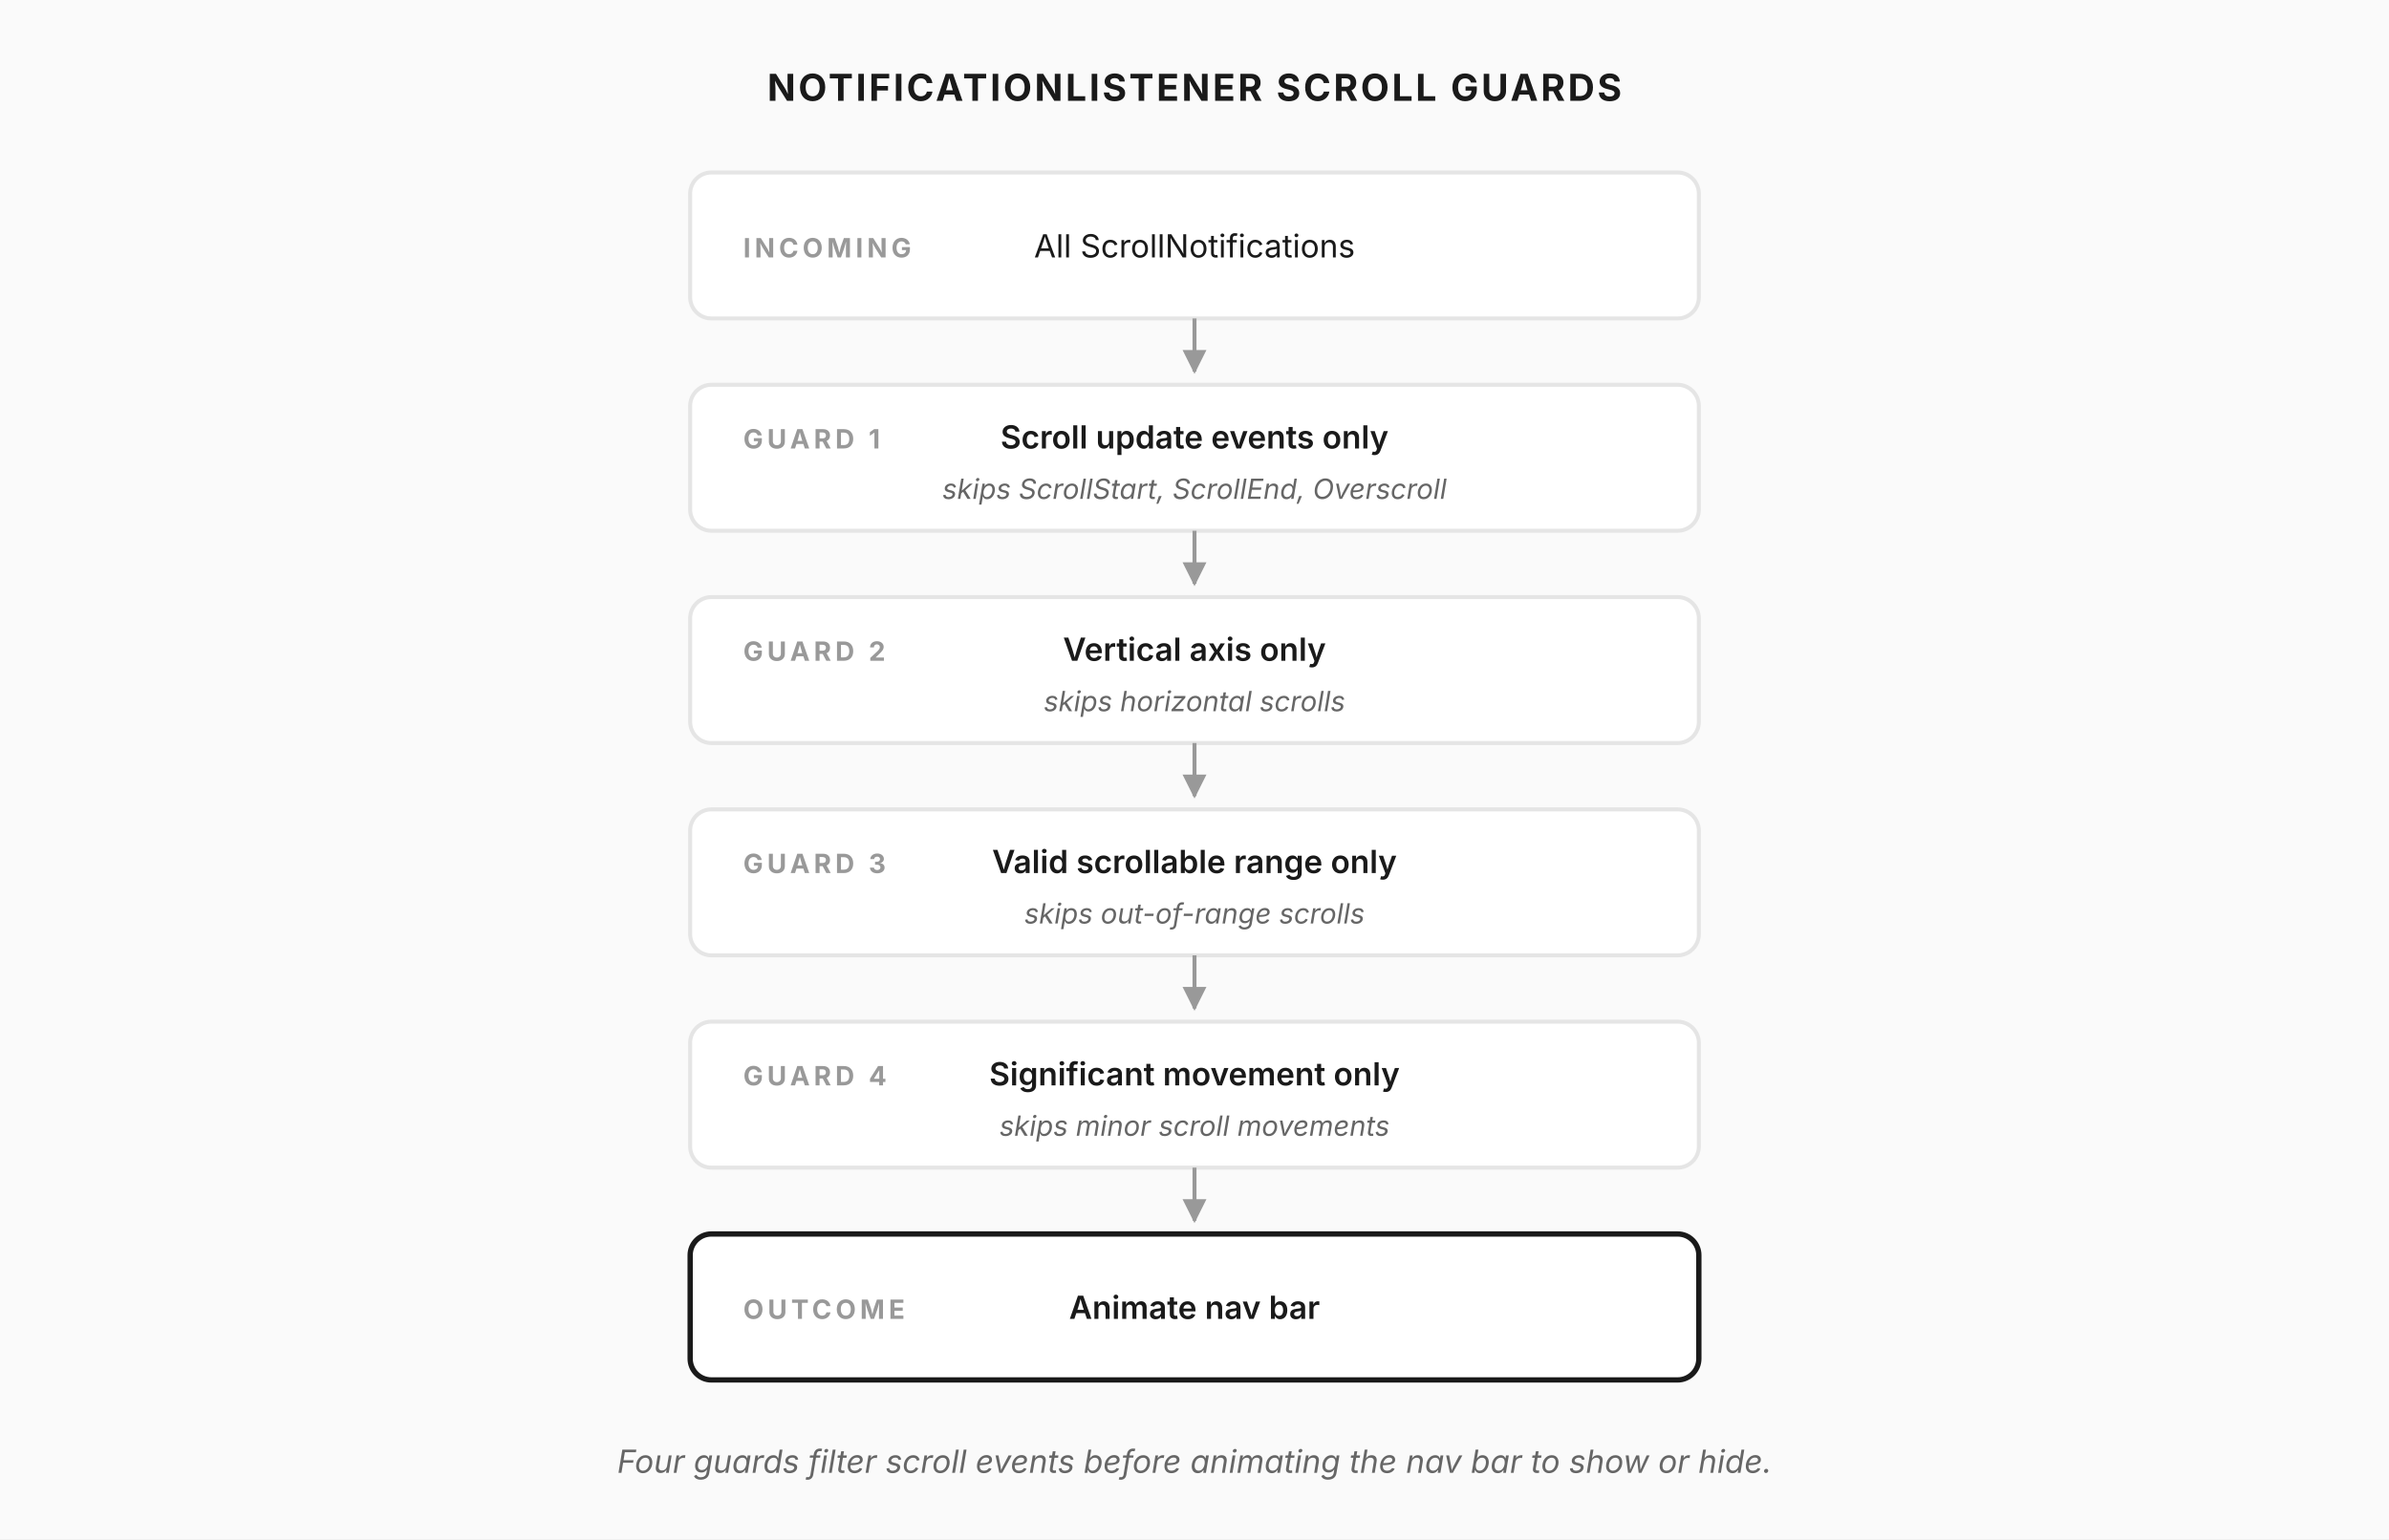
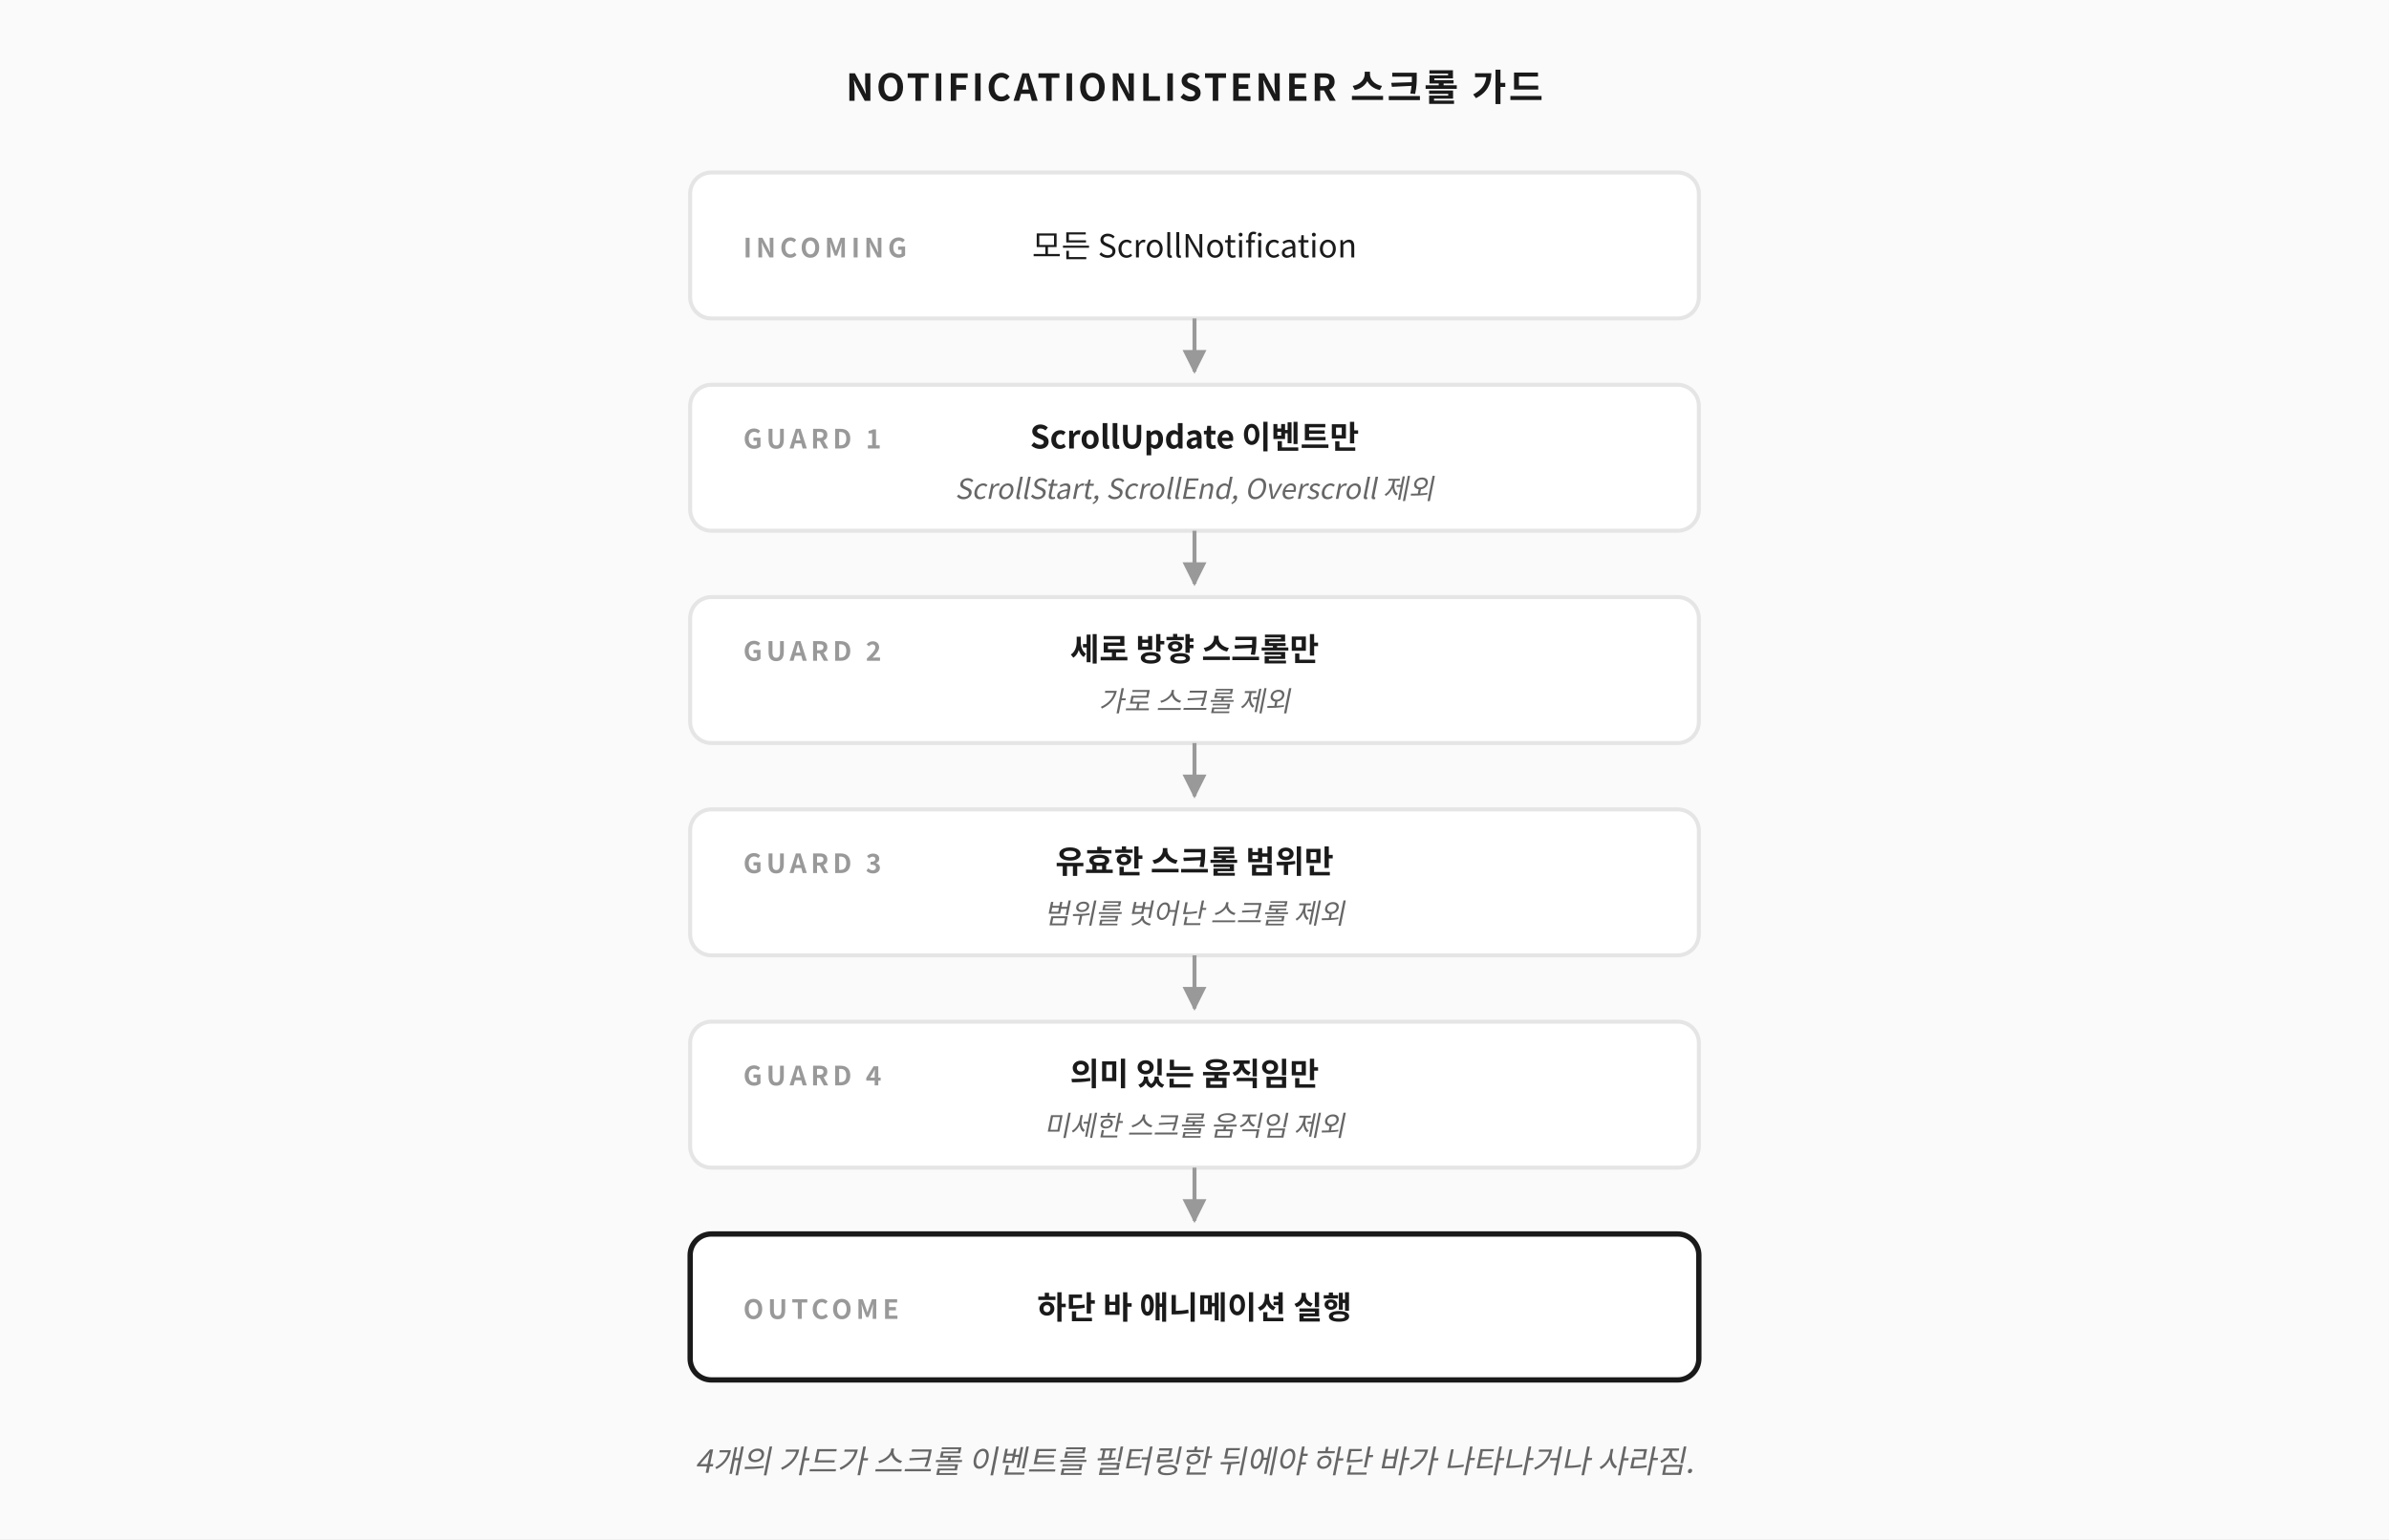
- <svg xmlns="http://www.w3.org/2000/svg" viewBox="0 0 900 580" font-family="system-ui, -apple-system, sans-serif">
+ <svg xmlns="http://www.w3.org/2000/svg" viewBox="0 0 900 580" font-family="'Noto Sans CJK KR', 'Noto Sans KR', system-ui, -apple-system, sans-serif">
  <rect width="900" height="580" fill="#FAFAFA" />
-   <text x="450" y="38" text-anchor="middle" font-size="14" font-weight="700" fill="#1a1a1a" letter-spacing="1">NOTIFICATIONLISTENER SCROLL GUARDS</text>
+   <text x="450" y="38" text-anchor="middle" font-size="14" font-weight="700" fill="#1a1a1a" letter-spacing="1">NOTIFICATIONLISTENER 스크롤 가드</text>
  <rect x="260" y="65" width="380" height="55" rx="8" fill="#FFFFFF" stroke="#E5E5E5" stroke-width="1.5" />
  <text x="280" y="97" font-size="10" font-weight="700" fill="#999" letter-spacing="1.5">INCOMING</text>
-   <text x="450" y="97" text-anchor="middle" font-size="12" fill="#1a1a1a">All ScrollNotifications</text>
+   <text x="450" y="97" text-anchor="middle" font-size="12" fill="#1a1a1a">모든 ScrollNotification</text>
  <line x1="450" y1="120" x2="450" y2="140" stroke="#999" stroke-width="1.5" marker-end="url(#arrow)" />
  <rect x="260" y="145" width="380" height="55" rx="8" fill="#FFFFFF" stroke="#E5E5E5" stroke-width="1.5" />
  <text x="280" y="169" font-size="10" font-weight="700" fill="#999" letter-spacing="1.5">GUARD 1</text>
-   <text x="450" y="169" text-anchor="middle" font-size="12" font-weight="600" fill="#1a1a1a">Scroll update events only</text>
-   <text x="450" y="188" text-anchor="middle" font-size="10.5" fill="#666" font-style="italic">skips ScrollStart, ScrollEnd, Overscroll</text>
+   <text x="450" y="169" text-anchor="middle" font-size="12" font-weight="600" fill="#1a1a1a">ScrollUpdate 이벤트만</text>
+   <text x="450" y="188" text-anchor="middle" font-size="10.5" fill="#666" font-style="italic">ScrollStart, ScrollEnd, Overscroll 제외</text>
  <line x1="450" y1="200" x2="450" y2="220" stroke="#999" stroke-width="1.5" marker-end="url(#arrow)" />
  <rect x="260" y="225" width="380" height="55" rx="8" fill="#FFFFFF" stroke="#E5E5E5" stroke-width="1.5" />
  <text x="280" y="249" font-size="10" font-weight="700" fill="#999" letter-spacing="1.5">GUARD 2</text>
-   <text x="450" y="249" text-anchor="middle" font-size="12" font-weight="600" fill="#1a1a1a">Vertical axis only</text>
-   <text x="450" y="268" text-anchor="middle" font-size="10.5" fill="#666" font-style="italic">skips horizontal scrolls</text>
+   <text x="450" y="249" text-anchor="middle" font-size="12" font-weight="600" fill="#1a1a1a">세로 방향 스크롤만</text>
+   <text x="450" y="268" text-anchor="middle" font-size="10.5" fill="#666" font-style="italic">가로 스크롤 제외</text>
  <line x1="450" y1="280" x2="450" y2="300" stroke="#999" stroke-width="1.5" marker-end="url(#arrow)" />
  <rect x="260" y="305" width="380" height="55" rx="8" fill="#FFFFFF" stroke="#E5E5E5" stroke-width="1.5" />
  <text x="280" y="329" font-size="10" font-weight="700" fill="#999" letter-spacing="1.5">GUARD 3</text>
-   <text x="450" y="329" text-anchor="middle" font-size="12" font-weight="600" fill="#1a1a1a">Valid scrollable range only</text>
-   <text x="450" y="348" text-anchor="middle" font-size="10.5" fill="#666" font-style="italic">skips out-of-range scrolls</text>
+   <text x="450" y="329" text-anchor="middle" font-size="12" font-weight="600" fill="#1a1a1a">유효한 스크롤 범위만</text>
+   <text x="450" y="348" text-anchor="middle" font-size="10.5" fill="#666" font-style="italic">범위를 벗어난 스크롤 제외</text>
  <line x1="450" y1="360" x2="450" y2="380" stroke="#999" stroke-width="1.5" marker-end="url(#arrow)" />
  <rect x="260" y="385" width="380" height="55" rx="8" fill="#FFFFFF" stroke="#E5E5E5" stroke-width="1.5" />
  <text x="280" y="409" font-size="10" font-weight="700" fill="#999" letter-spacing="1.5">GUARD 4</text>
-   <text x="450" y="409" text-anchor="middle" font-size="12" font-weight="600" fill="#1a1a1a">Significant movement only</text>
-   <text x="450" y="428" text-anchor="middle" font-size="10.5" fill="#666" font-style="italic">skips minor scroll movements</text>
+   <text x="450" y="409" text-anchor="middle" font-size="12" font-weight="600" fill="#1a1a1a">의미 있는 움직임만</text>
+   <text x="450" y="428" text-anchor="middle" font-size="10.5" fill="#666" font-style="italic">미세한 스크롤 움직임 제외</text>
  <line x1="450" y1="440" x2="450" y2="460" stroke="#999" stroke-width="1.5" marker-end="url(#arrow)" />
  <rect x="260" y="465" width="380" height="55" rx="8" fill="#FFFFFF" stroke="#1a1a1a" stroke-width="2" />
  <text x="280" y="497" font-size="10" font-weight="700" fill="#999" letter-spacing="1.5">OUTCOME</text>
-   <text x="450" y="497" text-anchor="middle" font-size="12" font-weight="600" fill="#1a1a1a">Animate nav bar</text>
-   <text x="450" y="555" text-anchor="middle" font-size="12" fill="#666" font-style="italic">Four guards filter scroll events before animating the nav bar to show or hide.</text>
+   <text x="450" y="497" text-anchor="middle" font-size="12" font-weight="600" fill="#1a1a1a">하단 바 애니메이션 실행</text>
+   <text x="450" y="555" text-anchor="middle" font-size="12" fill="#666" font-style="italic">4개의 가드가 스크롤 이벤트를 필터링한 뒤에야 하단 바가 나타나거나 사라짐.</text>
  <defs>
    <marker id="arrow" viewBox="0 0 10 10" refX="9" refY="5" markerWidth="6" markerHeight="6" orient="auto-start-reverse">
      <path d="M 0 0 L 10 5 L 0 10 z" fill="#999" />
    </marker>
  </defs>
</svg>
